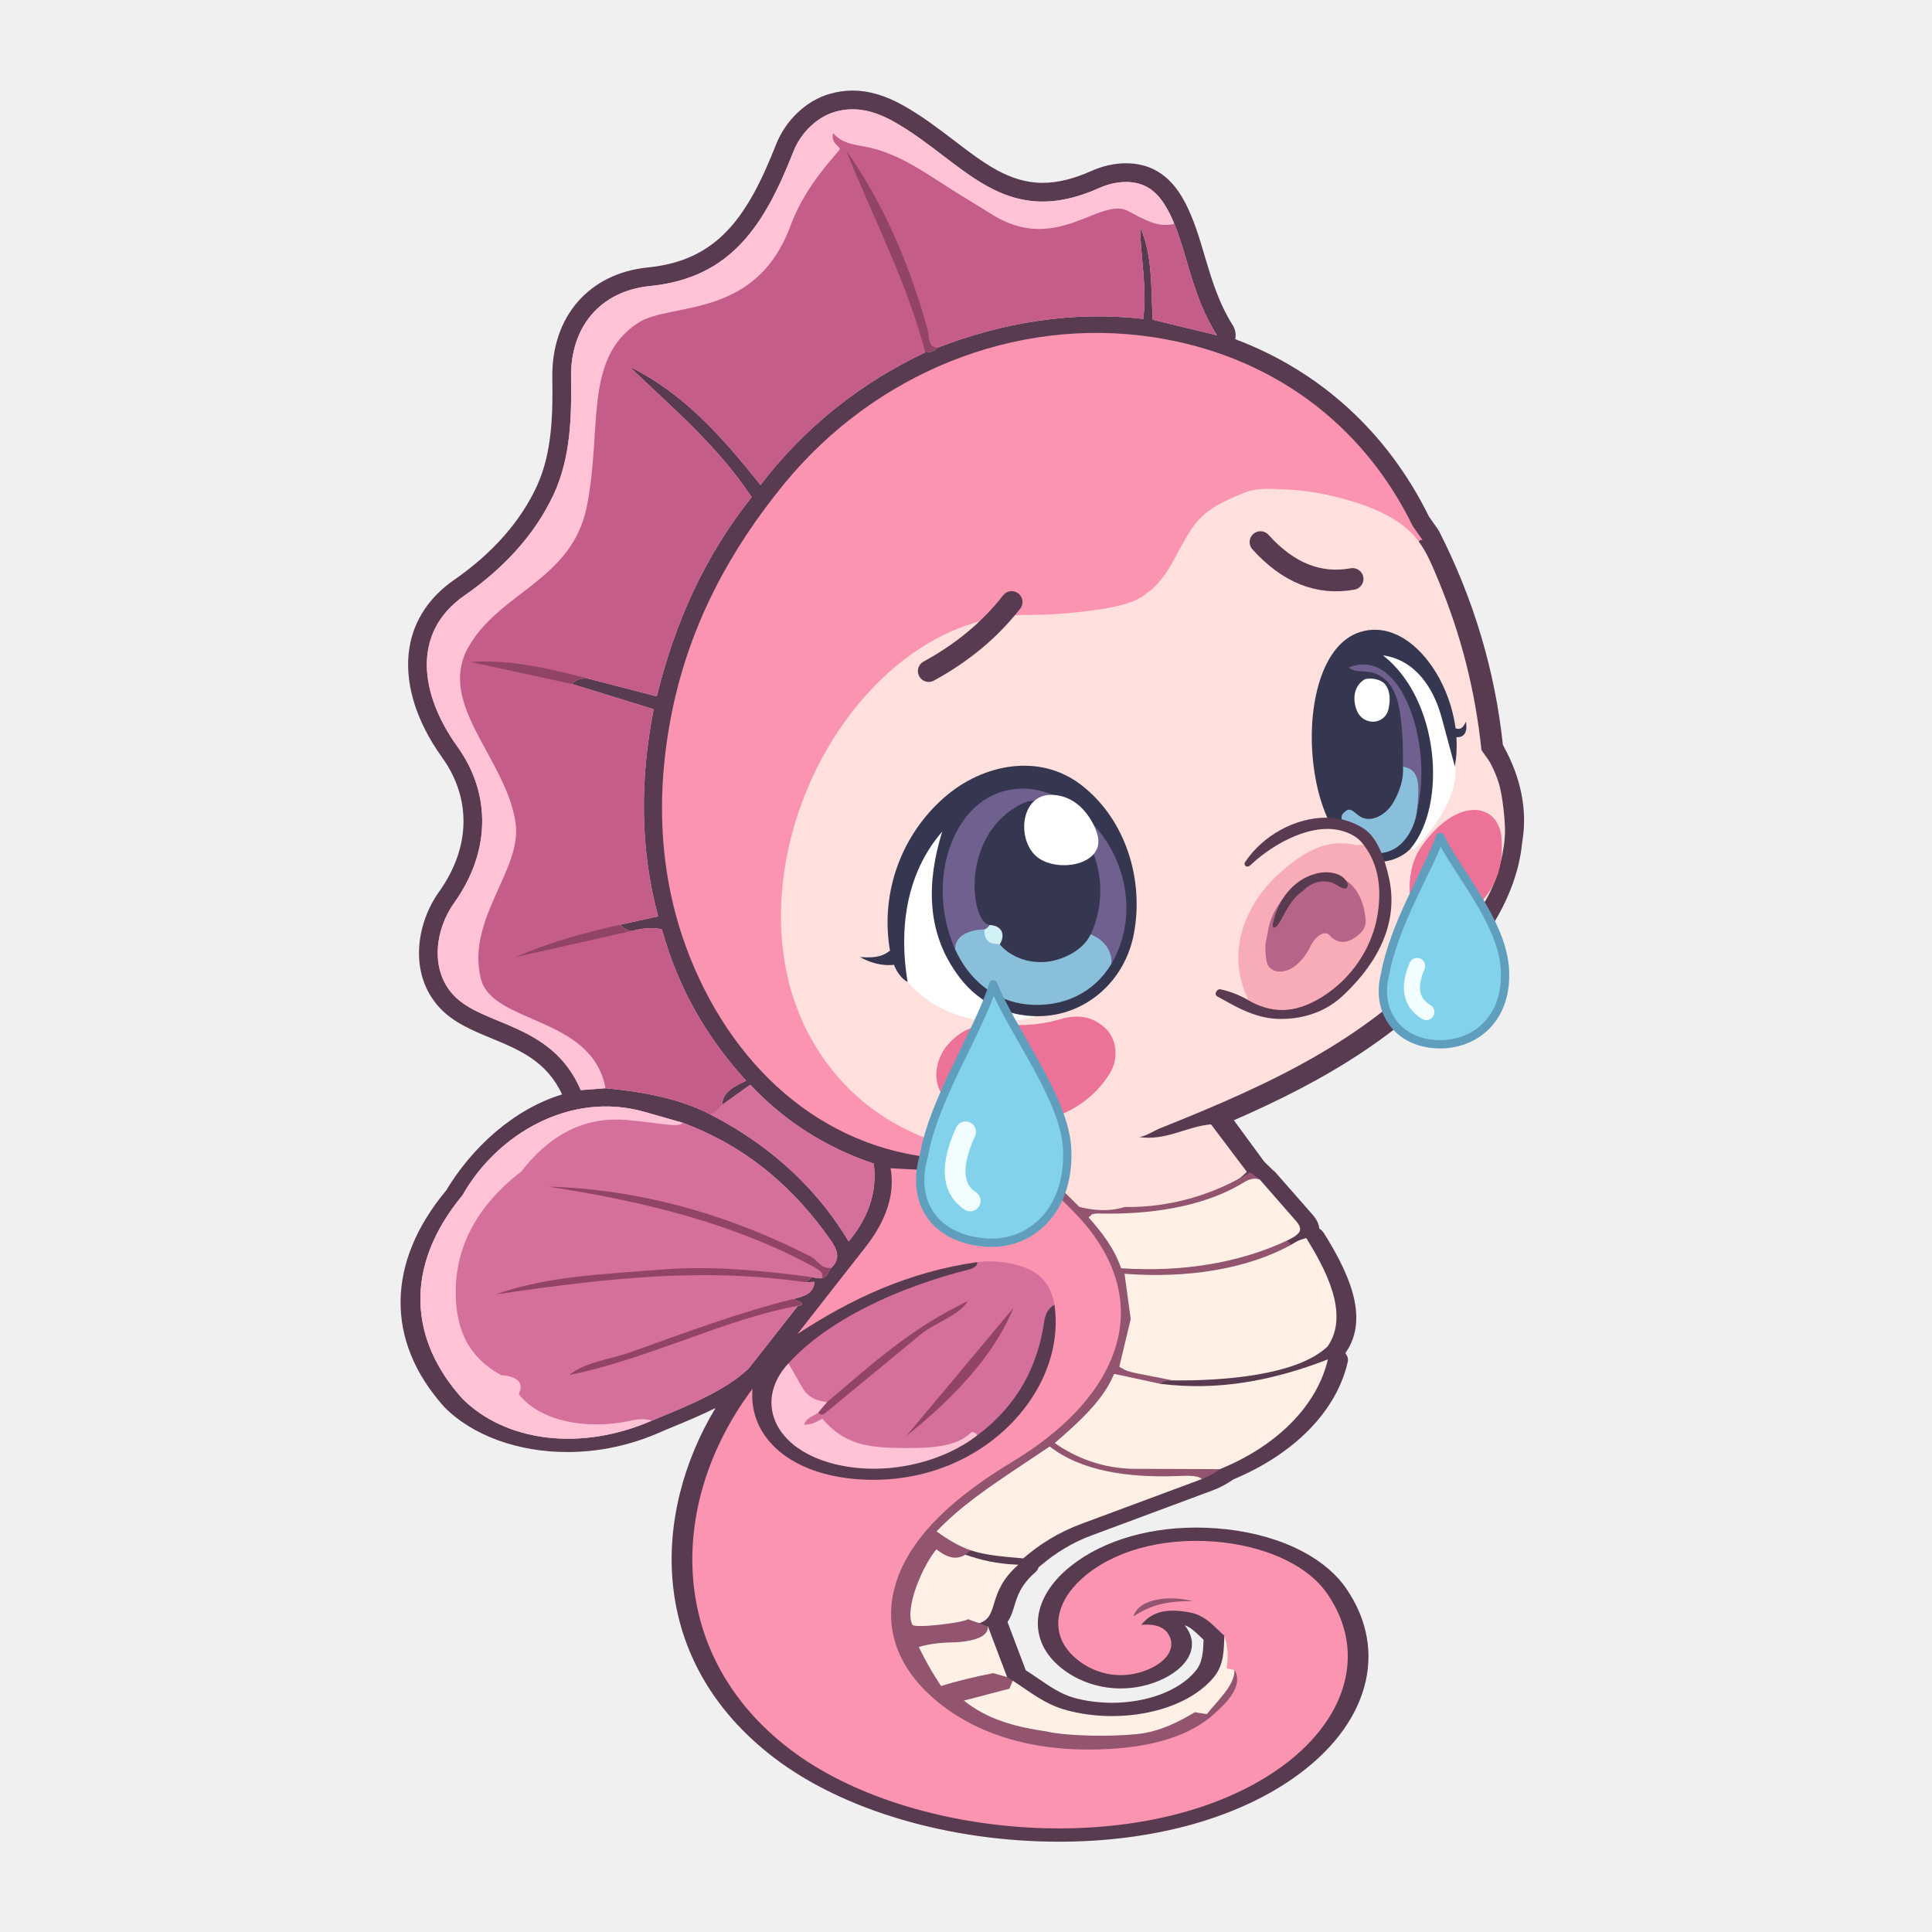
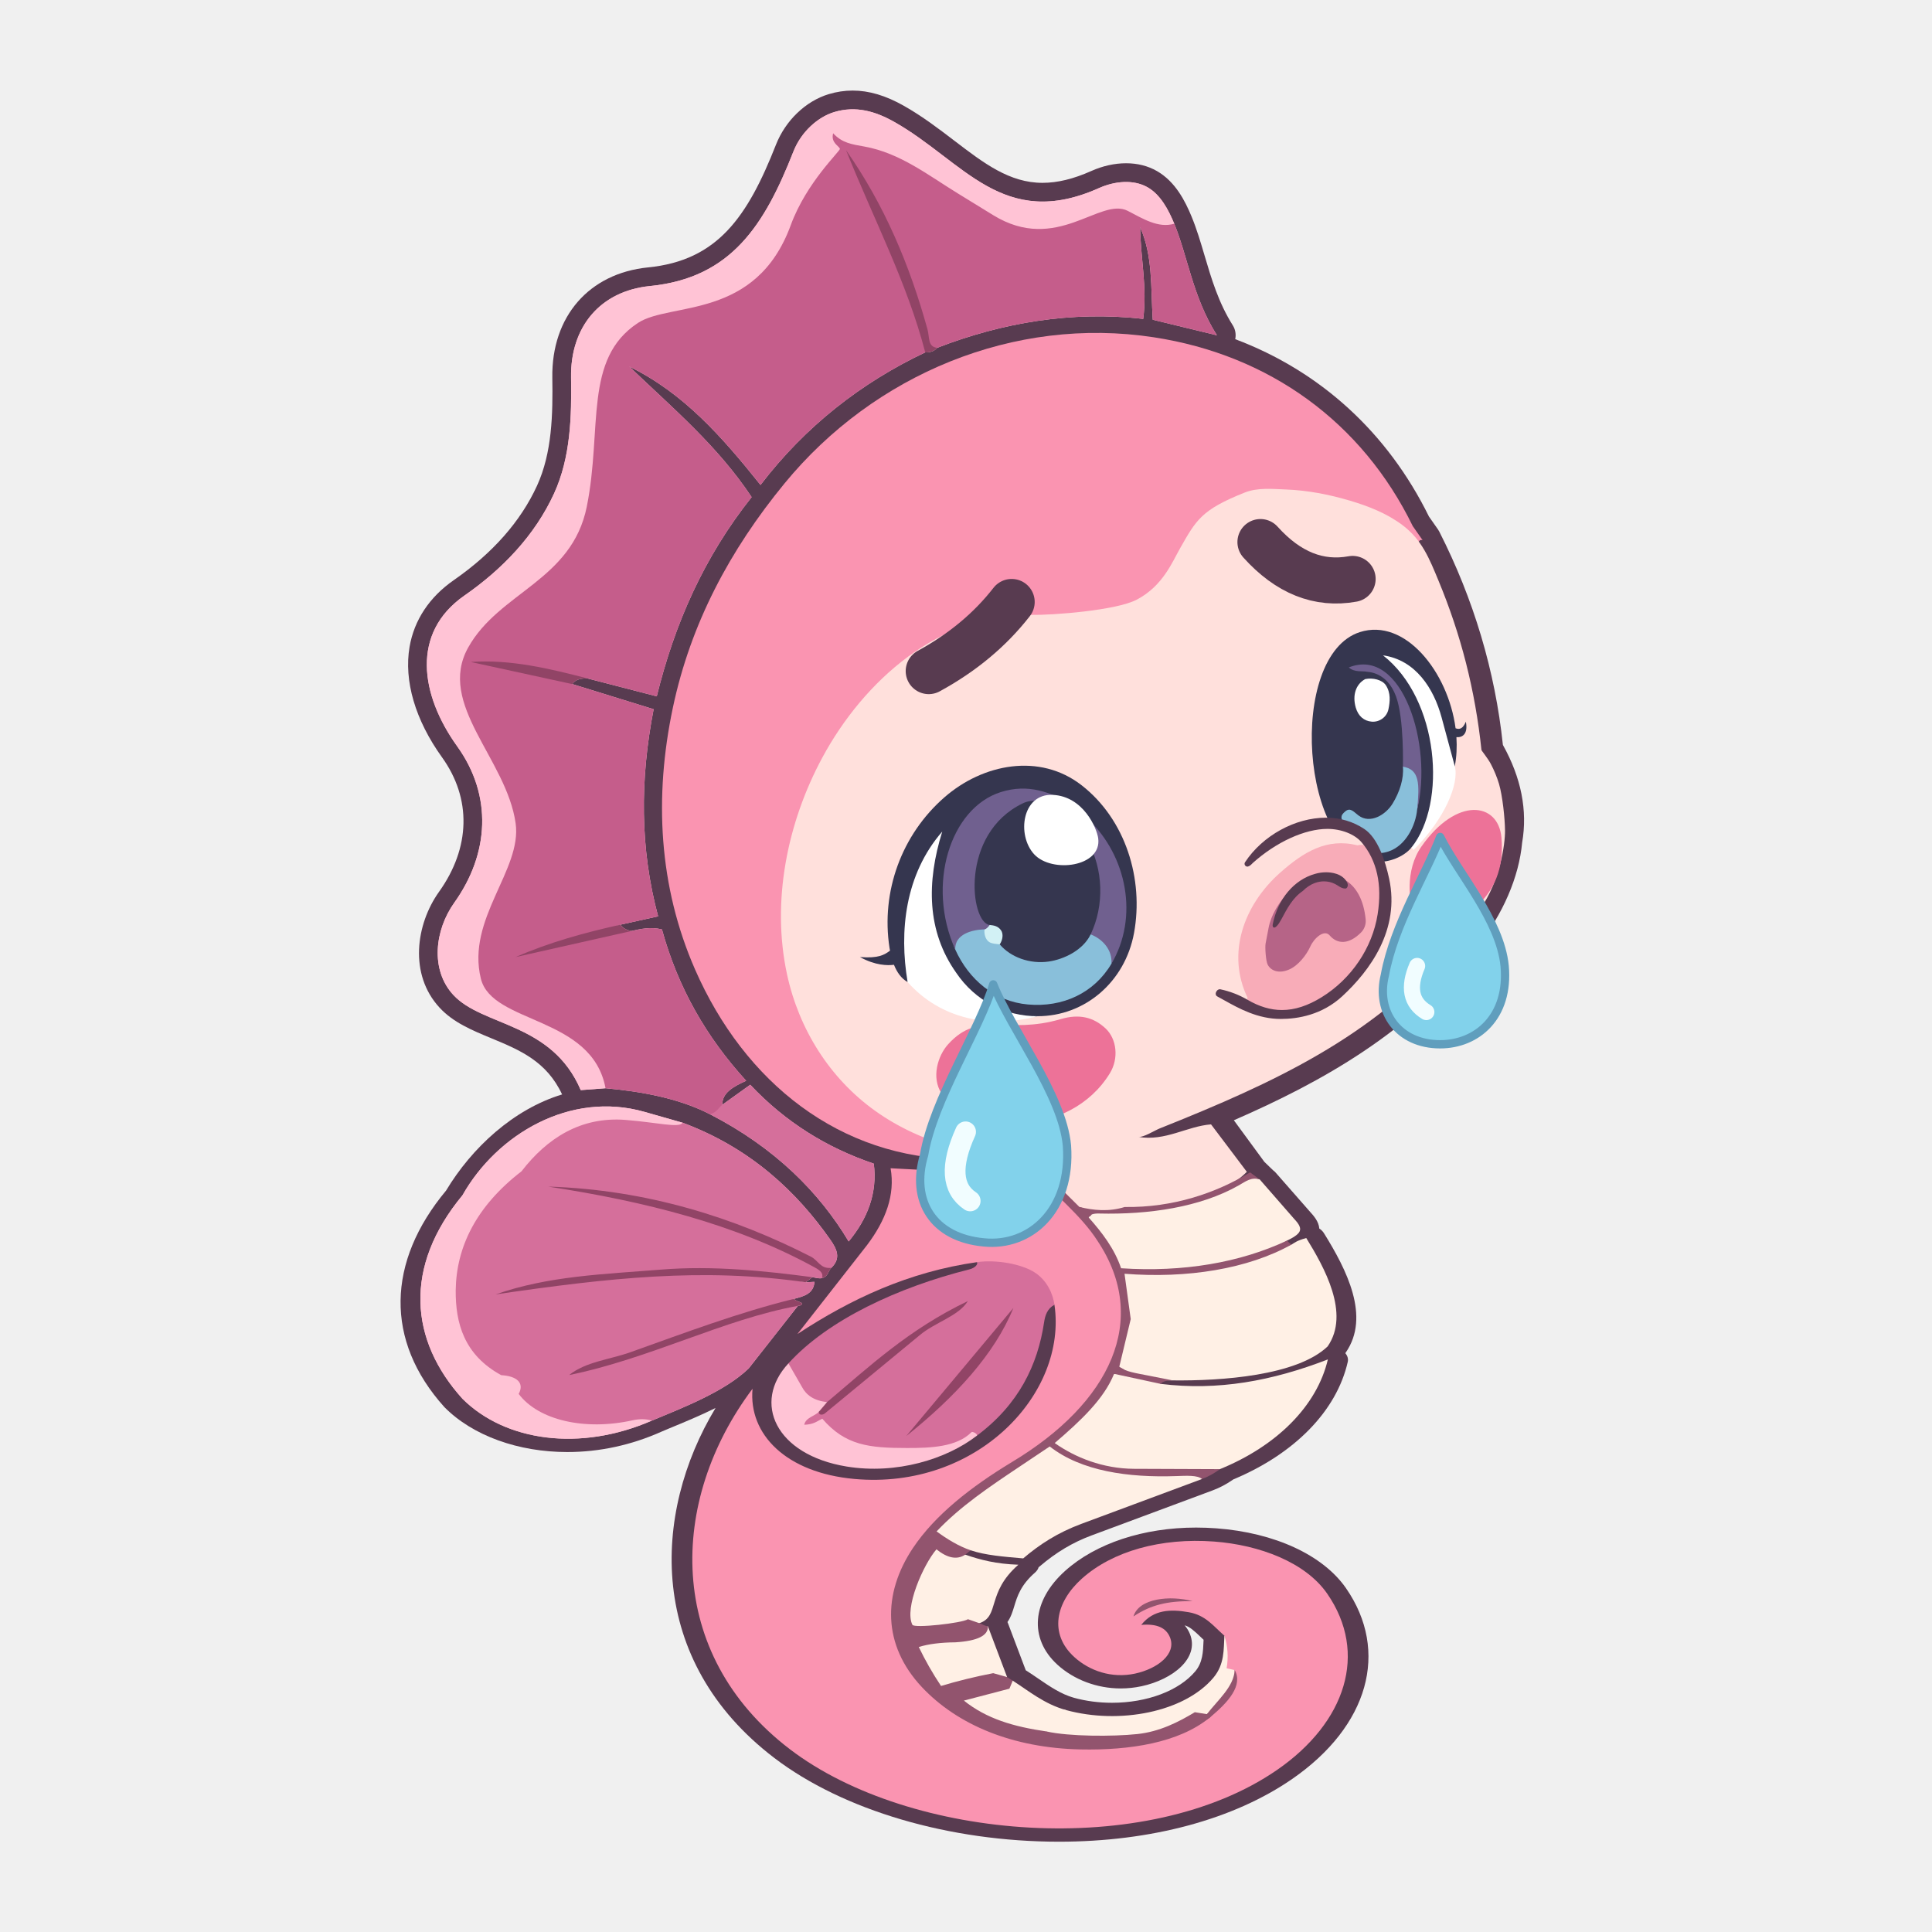
<svg xmlns="http://www.w3.org/2000/svg" width="512" height="512" viewBox="0 0 512 512" role="img" aria-labelledby="title">
  <g id="haema-crying" transform="translate(108.15 24) scale(1.221)">
    <g id="art-2382">
      <path id="native-2382" fill="#583B50" d="M237.618,142.026C235.925,125.985 231.283,110.415 223.815,95.733C223.729,95.562 223.63,95.399 223.521,95.242C223.521,95.242 221.576,92.467 221.576,92.467C212.564,74.164 197.953,60.9 179.523,53.959C179.737,52.944 179.567,51.863 178.99,50.949C175.899,46.052 174.36,40.852 172.873,35.824C171.996,32.858 171.167,30.057 170.048,27.348C168.645,23.951 166.522,19.759 162.531,17.471C160.57,16.347 158.316,15.777 155.83,15.777C153.355,15.777 150.753,16.355 148.305,17.45C144.424,19.184 140.954,20.028 137.698,20.028C130.533,20.028 124.986,15.791 118.565,10.885C115.167,8.29 111.655,5.606 107.596,3.306C103.671,1.081 100.038,0 96.487,0C94.748,0 93,0.262 91.293,0.779C86.299,2.291 81.913,6.493 79.845,11.747C73.655,27.482 67.13,36.884 52.104,38.379C39.267,39.657 31.103,49.054 31.304,62.318C31.424,70.253 31.266,78.6 27.98,85.771C24.436,93.504 18.359,100.396 9.919,106.257C4.639,109.923 1.321,114.923 0.324,120.717C-0.948,128.103 1.552,136.625 7.361,144.712C13.797,153.672 13.562,164.311 6.715,173.902C1.704,180.921 0.135,191.815 6.834,199.054C9.811,202.272 13.816,203.931 18.055,205.687C24.228,208.243 30.061,210.676 33.425,217.886C22.831,221.106 13.823,229.471 8.245,238.749C-4.614,254.181 -5.109,271.308 7.867,285.738C14.085,292.032 24.026,295.499 34.536,295.5C34.537,295.5 34.538,295.5 34.539,295.5C41.551,295.5 48.447,294.006 55.036,291.06C55.036,291.06 56.794,290.318 56.794,290.318C59.922,289.031 63.381,287.6 66.729,285.943C52.857,308.931 51.77,340.766 79.487,361.898C94.415,373.28 117.516,380.075 141.282,380.075C161.224,380.075 179.206,375.232 191.916,366.438C208.462,354.991 213.039,338.751 203.577,325.066C198.597,317.863 188.08,313.001 175.446,312.059C173.97,311.948 172.482,311.893 171.024,311.893C159.612,311.893 149.249,315.323 142.592,321.303C135.371,327.792 134.702,335.969 140.929,341.652C144.521,344.93 149.528,346.81 154.665,346.81C156.194,346.81 157.725,346.647 159.217,346.324C166.014,344.854 171.792,340.216 169.694,334.996C169.415,334.302 169.028,333.673 168.545,333.116C169.621,333.4 170.581,334.263 171.975,335.6C172.197,335.813 172.422,336.029 172.654,336.246C172.65,336.331 172.647,336.416 172.644,336.501C172.547,338.911 172.456,341.187 170.853,343.098C167.324,347.306 160.398,349.921 152.778,349.921C149.92,349.921 147.145,349.557 144.53,348.839C141.749,348.075 139.228,346.35 136.789,344.682C135.978,344.127 135.18,343.582 134.383,343.072C134.383,343.072 134.057,342.864 134.057,342.864C134.057,342.864 130.187,332.625 130.187,332.625C130.158,332.549 130.125,332.474 130.087,332.4C130.852,331.308 131.216,330.106 131.558,328.977C132.21,326.827 132.948,324.39 136.058,321.673C136.463,321.319 136.73,320.918 136.853,320.501C136.931,320.445 137.005,320.386 137.076,320.326C140.659,317.263 144.242,315.125 148.35,313.597C148.35,313.597 174.538,303.856 174.538,303.856C176.174,303.248 177.606,302.493 179.121,301.436C192.398,295.88 201.522,286.603 203.952,275.918C204.098,275.263 203.893,274.602 203.408,274.037C203.455,273.98 203.498,273.923 203.539,273.864C208.883,266.088 203.727,255.957 198.78,248.001C198.539,247.607 198.19,247.266 197.766,246.988C197.663,245.454 196.51,244.184 195.821,243.423C195.821,243.423 188.304,234.858 188.304,234.858C188.138,234.667 187.943,234.489 187.721,234.329C187.721,234.329 185.842,232.513 185.842,232.513C185.842,232.513 179.223,223.489 179.223,223.489C198.354,215.156 217.653,204.393 231.951,186.017C237.685,178.646 241.089,170.763 241.801,163.207C242.999,156.258 241.593,149.138 237.618,142.026Z" />
    </g>
    <g id="art-2381">
      <path id="native-2381" fill="#FA94B1" d="M220.189,97.577C219.509,97.409 219.284,97.909 219.331,98.287C219.331,98.287 219.733,101.521 219.733,101.521C219.733,101.521 210.097,94.32 210.097,94.32C207.281,92.215 205.824,91.966 203.352,91.686C201.048,94.127 193.256,92.371 191.274,90.023C182.823,88.046 178.721,95.569 174.056,103.534C167.162,107.882 161.292,111.777 157.422,119.353C147.088,116.913 133.736,115.802 124.24,117.124C118.096,119.052 115.024,120.015 115.024,120.015C115.024,120.015 110.738,124.725 110.738,124.725C109.581,128.222 107.931,130.333 105.785,131.057C105.596,130.93 105.372,130.396 105.356,129.221C87.536,145.737 79.885,171.502 86.236,195.853C91.111,214.546 106.76,225.325 125.459,229.145C129.815,230.035 133.838,232.252 139.183,230.776C140.635,230.375 141.976,232.417 140.043,233.151C138.611,232.33 137.006,232.034 136.674,234.01C131.293,233.041 125.753,232.354 120.054,231.952C93.729,231.84 73.019,215.296 62.274,190.743C54.398,172.744 53.37,153.348 57.466,133.944C61.324,115.67 69.852,99.698 81.706,85.261C101.178,61.548 131.536,48.917 161.837,53.547C186.998,57.392 207.091,72.043 218.062,94.542C218.062,94.542 220.189,97.577 220.189,97.577Z" />
    </g>
    <g id="art-2380">
      <path id="native-2380" fill="#FFE0DC" d="M190.629,86.589C195.258,86.769 199.887,87.669 204.339,88.985C208.429,90.194 212.475,91.782 215.876,94.357C220.078,97.539 221.686,101.665 223.624,106.327C226.042,112.147 228.056,118.129 229.61,124.237C231.187,130.438 232.299,136.754 232.966,143.117C232.985,143.298 234.323,144.87 235.008,146.172C235.69,147.468 236.344,149.025 236.771,150.466C237.536,153.046 238.054,157.928 238.082,160.644C238.11,163.37 237.073,171.483 232.654,177.702C225.488,187.788 219.046,194.319 209.117,201.679C199.262,208.985 188.271,214.58 177.061,219.482C173.956,220.84 170.829,222.146 167.691,223.426C166.167,224.047 164.64,224.661 163.112,225.272C162.099,225.676 159.539,227.277 158.499,227.103C164.396,228.088 169,224.798 174.272,224.38C174.272,224.38 182.042,234.678 182.042,234.678C177.181,239.698 167.937,241.389 159.496,242.643C155.738,243.2 147.558,244.005 145.002,242.174C144.53,242.343 144.145,242.46 144.067,242.395C141.906,240.582 135.819,235.145 134.582,233.102C134.323,232.604 138.503,231.852 139.35,232.971C139.35,232.971 138.97,231.43 138.97,231.43C139.094,231.931 120.182,229.847 118.354,229.356C112.293,227.727 106.492,225.106 101.38,221.451C91.482,214.374 84.82,203.703 82.252,191.857C78.814,176.007 82.29,158.882 89.917,144.752C98.924,128.066 115.35,113.471 135.101,113.803C140.042,113.886 153.674,112.827 158.126,110.508C163.807,107.548 165.864,102.317 167.561,99.336C171.064,93.183 172.172,91.001 181.578,87.25C184.403,86.124 187.596,86.472 190.629,86.589Z" />
    </g>
    <g id="eye-2379">
      <path id="native-2379" fill="#35364F" d="M146.176,150.774C137.092,143.708 124.762,146.096 116.389,153.411C107.13,161.499 102.591,173.837 104.489,186.077C104.52,186.276 104.561,186.476 104.598,186.677C103.355,187.603 102.089,188.381 98.073,188.067C101.399,189.904 104.064,189.926 105.455,189.745C106.09,191.333 107.021,192.709 108.414,193.491C108.414,193.491 110.18,191.205 110.18,191.205C109.744,187.003 109.279,175.85 111.607,172.632C110.942,187.184 120.111,204.059 136.64,200.903C146.835,200.913 155.596,193.518 157.556,182.863C159.708,171.166 155.743,158.214 146.176,150.774Z" />
    </g>
    <g id="art-2378">
      <path id="native-2378" fill="#FFC3D5" d="M73.933,277.345C73.933,277.345 84.6,263.773 84.6,263.773C85.559,263.727 85.813,263.212 85.107,262.986C84.418,262.765 84.056,262.486 83.658,262.276C86.001,261.695 88.024,261.102 88.201,258.559C88.201,258.559 86.316,258.654 86.316,258.654C86.755,258.263 87.217,258.001 87.727,257.547C88.36,257.63 89.119,257.908 89.828,257.756C91.188,257.462 91.172,256.161 91.845,255.525C93.983,253.497 93.151,251.505 91.522,249.25C84.537,239.335 74.643,229.626 59.6,224.032C59.6,224.032 51.324,221.671 51.324,221.671C35.179,217.066 19.277,226.545 11.801,239.769C-1.064,255.312 0.322,271.252 11.83,283.971C21.164,293.22 37.37,295.446 52.886,288.686C59.788,285.817 68.727,282.363 73.933,277.345Z" />
    </g>
    <g id="art-2377">
      <path id="native-2377" fill="#FFC3D5" d="M9.82,196.292C16.198,203.185 31.169,202.203 37.474,216.947C37.474,216.947 42.854,216.54 42.854,216.54C50.479,217.237 58.67,218.652 65.537,222.191C79.639,229.461 89.269,239.161 95.624,249.796C99.73,244.839 101.887,239.282 101.075,232.909C90.897,229.455 81.948,223.946 74.26,215.781C74.26,215.781 68.194,220.132 68.194,220.132C68.158,217.62 70.378,216.257 73.378,214.92C64.735,205.439 58.605,194.792 55.096,182.067C52.634,181.463 50.449,181.967 48.44,182.419C47.493,182.207 46.604,181.846 46.097,181.039C46.097,181.039 54.269,179.23 54.269,179.23C50.311,164.514 50.318,149.561 53.293,134.276C53.293,134.276 35.658,128.826 35.658,128.826C36.29,127.748 37.725,127.559 38.965,127.599C38.965,127.599 53.971,131.482 53.971,131.482C57.878,115.623 64.229,101.253 74.565,88.237C67.138,77.069 57.62,69.104 48.015,59.907C59.802,65.66 68.138,75.147 76.49,85.6C86.227,72.86 98.393,63.383 112.242,56.823C113.169,56.871 114.188,56.631 114.837,55.834C128.853,50.403 143.985,47.778 159.551,49.561C160.446,42.758 159.005,36.732 158.882,29.655C161.644,35.832 161.182,42.529 161.619,49.738C161.619,49.738 175.55,53.12 175.55,53.12C170.303,44.807 169.225,36.009 166.288,28.901C165.01,25.808 163.295,22.598 160.508,21C157.404,19.22 153.299,19.672 149.964,21.163C129.1,30.489 120.571,15.335 105.59,6.844C101.415,4.479 97.162,3.252 92.472,4.673C88.977,5.731 85.338,8.895 83.631,13.236C77.392,29.092 70.198,40.666 52.507,42.427C41.691,43.504 35.205,51.3 35.371,62.257C35.5,70.758 35.288,79.588 31.677,87.466C27.493,96.596 20.401,103.93 12.239,109.598C0.569,117.701 2.642,131.169 10.665,142.339C18.345,153.031 17.624,165.622 10.026,176.265C5.788,182.202 4.768,190.832 9.82,196.292Z" />
    </g>
    <g id="art-2376">
      <path id="native-2376" fill="#C55D8B" d="M166.288,28.901C169.225,36.009 170.303,44.807 175.549,53.12C175.549,53.12 161.619,49.738 161.619,49.738C161.183,42.529 161.644,35.832 158.882,29.655C159.005,36.732 160.446,42.758 159.551,49.561C143.985,47.778 128.853,50.403 114.837,55.834C114.12,56.295 113.352,56.345 112.794,55.692C111.504,54.183 112.204,50.533 112.449,54.63C112.493,55.354 112.388,56.087 112.242,56.823C98.393,63.383 86.227,72.86 76.49,85.6C68.138,75.147 59.802,65.66 48.015,59.907C57.619,69.104 67.138,77.069 74.564,88.237C64.229,101.253 57.878,115.623 53.971,131.482C53.971,131.482 38.965,127.599 38.965,127.599C35.268,127.183 34.166,127.592 35.658,128.826C35.658,128.826 53.293,134.276 53.293,134.276C50.318,149.561 50.311,164.514 54.269,179.23C54.269,179.23 46.097,181.039 46.097,181.039C43.416,181.899 44.197,182.359 48.44,182.419C50.449,181.967 52.634,181.463 55.096,182.067C58.605,194.792 64.735,205.439 73.378,214.92C70.378,216.257 68.158,217.62 68.194,220.132C70.369,222.812 68.455,223.142 65.537,222.191C58.67,218.652 50.479,217.237 42.854,216.54C42.854,216.54 40.506,215.629 40.506,215.629C38.393,210.314 34.356,206.472 28.394,204.104C13.952,198.629 10.408,193.571 15.196,178.332C21.129,169.198 22.418,160.419 19.063,151.996C19.063,151.996 10.711,135.177 10.711,135.177C7.101,124.43 10.316,119.226 18.067,111.712C29.029,105.42 35.472,96.865 37.397,86.047C37.397,86.047 39.7,62.971 39.7,62.971C41.786,53.927 44.908,50.24 53.467,46.752C70.944,44.914 78.947,37.2 84.977,20.727C84.977,20.727 90.886,12.895 90.886,12.895C89.396,8.01 92.388,6.903 96.375,9.468C107.872,12.702 118.662,18.099 128.744,25.658C135.63,28.906 142.863,28.405 150.441,24.154C156.001,23.443 161.283,25.025 166.288,28.901Z" />
    </g>
    <g id="art-2375">
      <path id="native-2375" fill="#D56F9B" d="M59.6,224.032C74.643,229.626 84.536,239.335 91.523,249.25C93.151,251.505 93.983,253.497 91.845,255.525C91.845,255.525 89.828,257.756 89.828,257.756C89.119,257.908 88.36,257.63 87.727,257.547C83.857,257.861 83.385,258.23 86.316,258.654C86.316,258.654 88.201,258.559 88.201,258.559C88.024,261.102 86.001,261.695 83.658,262.276C82.499,263.183 82.855,263.67 84.6,263.773C84.6,263.773 73.933,277.345 73.933,277.345C68.727,282.363 59.788,285.817 52.886,288.686C39.741,292.711 22.855,290.895 21.975,281.023C3.814,274.956 5.266,253.513 15.404,241.212C25.395,223.033 39.21,219.035 59.6,224.032Z" />
    </g>
    <g id="art-2374">
      <path id="native-2374" fill="#FFC3D5" d="M166.288,28.901C162.816,29.936 159.459,27.792 156.215,26.121C150.184,23.016 140.791,35.526 126.986,27.039C126.986,27.039 119.234,22.273 119.234,22.273C112.844,18.344 106.751,13.552 99.099,12.163C96.282,11.652 94.246,11.408 92.252,9.272C91.708,11.335 93.515,11.989 93.718,12.643C93.858,13.094 86.471,19.88 83.056,29.206C75.488,49.872 56.883,45.848 49.904,50.426C38.012,58.228 42.205,73.32 38.785,90.3C35.547,106.377 19.766,108.819 13.04,120.885C6.16,133.226 21.37,145.052 23.342,159.043C24.764,169.142 12.594,179.789 15.795,192.76C18.239,202.668 39.914,200.759 42.854,216.54C42.854,216.54 37.474,216.947 37.474,216.947C31.169,202.203 16.198,203.185 9.82,196.292C4.768,190.832 5.788,182.201 10.026,176.265C17.624,165.622 18.345,153.032 10.665,142.339C2.642,131.169 0.569,117.701 12.239,109.598C20.401,103.93 27.493,96.596 31.677,87.466C35.288,79.588 35.5,70.758 35.371,62.257C35.205,51.3 41.691,43.504 52.507,42.427C70.198,40.666 77.392,29.092 83.631,13.236C85.338,8.895 88.977,5.731 92.472,4.673C97.162,3.252 101.415,4.479 105.59,6.844C120.571,15.335 129.1,30.489 149.964,21.163C153.299,19.672 157.404,19.22 160.508,21C163.295,22.598 165.01,25.808 166.288,28.901Z" />
    </g>
    <g id="art-2373">
      <path id="native-2373" fill="#FFF0E5" d="M165.919,279.949C162.325,279.974 154.924,279.222 154.353,277.011C154.353,277.011 153.313,276.578 153.313,276.578C156.415,269.577 155.657,262.973 154.587,255.913C167.915,257.809 180.455,254.574 191.75,250.462C192.419,250.084 192.832,249.618 194.944,249.053C198.801,255.33 204.534,265.424 199.581,272.575C192.901,278.953 176.488,280.077 165.919,279.949Z" />
    </g>
    <g id="art-2372">
      <path id="native-2372" fill="#FFF0E5" d="M176.205,299.212C171.337,300.449 163.062,300.246 157.554,299.824C149.635,299.216 144.371,297.178 138.795,293.527C138.795,293.527 145.737,287.349 145.737,287.349C148.225,284.272 150.722,281.33 153.227,278.524C155.509,277.929 161.583,279.394 163.345,280.706C175.784,282.243 187.509,280.081 199.631,275.395C197.272,285.478 188.565,294.17 176.205,299.212Z" />
    </g>
    <g id="art-2371">
      <path id="native-2371" fill="#FFC3D5" d="M59.6,224.032C58.812,225.239 54.057,223.955 47.198,223.415C37.473,222.648 30.144,227.402 24.619,234.564C14.738,242.189 10.47,251.018 10.333,260.381C10.279,267.493 12.123,274.408 20.215,278.817C23.53,279.001 25.319,280.451 24.003,282.884C28.305,288.612 38.382,290.912 48.718,288.613C50.226,288.277 51.712,288.298 52.886,288.686C37.37,295.446 21.164,293.22 11.83,283.971C0.322,271.252 -1.063,255.312 11.801,239.769C19.277,226.545 35.179,217.066 51.324,221.671C51.324,221.671 59.6,224.032 59.6,224.032Z" />
    </g>
    <g id="art-2370">
      <path id="native-2370" fill="#FFF0E5" d="M172.304,301.354C172.304,301.354 146.116,311.094 146.116,311.094C140.977,313.006 137.051,315.555 133.505,318.585C129.23,318.21 125.275,317.903 122.116,316.828C119.641,316.826 117.345,315.861 115.228,313.933C113.491,314.109 112.905,313.726 113.515,312.717C116.406,307.934 132.394,297.154 139.456,293.139C147.065,299.017 158.029,301.342 172.349,300.113C172.349,300.113 172.304,301.354 172.304,301.354Z" />
    </g>
    <g id="art-2369">
      <path id="native-2369" fill="#FFF0E5" d="M184.834,236.327C184.834,236.327 192.148,244.703 192.148,244.703C192.857,245.503 193.92,246.545 193.521,247.564C193.232,248.302 191.966,249.038 190.8,249.59C181.744,255.954 166.766,256.841 153.986,256.28C153.986,256.28 151.35,250.73 151.35,250.73C149.572,248.631 148.344,246.564 147.661,244.531C147.661,244.531 147.329,243.259 147.329,243.259C160.271,243.658 172.888,241.669 182.672,235.643C182.672,235.643 184.834,236.327 184.834,236.327Z" />
    </g>
    <g id="art-2368">
      <path id="native-2368" fill="#D56F9B" d="M65.537,222.191C67.075,221.732 67.53,220.609 68.194,220.132C68.194,220.132 74.26,215.781 74.26,215.781C81.948,223.946 90.896,229.455 101.076,232.909C101.886,239.282 99.73,244.839 95.624,249.796C89.269,239.161 79.639,229.461 65.537,222.191Z" />
    </g>
    <g id="art-2367">
      <path id="native-2367" fill="#FFF0E5" d="M120.923,317.771C124.311,318.938 127.654,319.789 132.459,319.957C125.465,326.067 128.485,331.132 123.99,332.65C118.746,334.42 112.761,335.294 107.386,334.222C106.203,326.782 109.038,320.349 113.779,313.642C116.317,315.828 118.207,316.835 120.923,317.771Z" />
    </g>
    <g id="art-2366">
      <path id="native-2366" fill="#ED7298" d="M218.377,178.484C217.303,176.565 216.269,169.305 219.93,164.089C227.6,153.162 236.602,154.487 237.298,162.081C237.901,168.65 235.899,173.816 230.91,177.99C226.733,181.485 219.435,180.374 218.377,178.484Z" />
    </g>
    <g id="art-2365">
      <path id="native-2365" fill="#FFF0E5" d="M179.415,342.828C179.994,346.267 177.104,350.202 173.373,352.391C168.962,355.2 163.179,358.25 156.308,358.302C156.308,358.302 136.747,358.451 136.747,358.451C137.978,357.432 137.983,356.839 138.606,356.152C135.341,355.306 139.619,350.709 142.778,351.496C154.441,354.7 168.543,351.92 174.789,344.473C177.228,341.564 176.997,338.366 177.173,335.36C179.605,337.451 178.163,340.559 179.415,342.828Z" />
    </g>
    <g id="art-2364">
      <path id="native-2364" fill="#FFF0E5" d="M130.009,344.342C125.193,345.513 120.576,346.661 114.915,347.471C111.154,343.874 108.822,339.896 107.868,335.629C114.778,335.842 120.816,335.682 125.84,333.309C125.84,333.309 130.009,344.342 130.009,344.342Z" />
    </g>
    <g id="art-2363">
      <path id="native-2363" fill="#FFF0E5" d="M131.235,345.125C134.674,347.322 138.098,350.211 142.778,351.496C142.778,351.496 138.606,356.152 138.606,356.152C132.245,358.736 122.014,353.347 116.168,348.257C122.079,347.821 126.367,346.173 131.235,345.125Z" />
    </g>
    <g id="art-2362">
      <path id="native-2362" fill="#914466" d="M91.845,255.525C91.172,256.161 91.188,257.462 89.828,257.756C90.18,256.728 89.532,256.116 88.183,255.39C71.092,246.026 51.331,241.086 30.412,237.887C51.831,238.55 70.904,244.65 87.421,253.092C89.033,253.902 89.465,255.782 91.845,255.525Z" />
    </g>
    <g id="art-2361">
      <path id="native-2361" fill="#914466" d="M87.727,257.547C87.217,258.001 86.755,258.263 86.316,258.654C63.867,255.42 43.501,257.714 19,261.285C30.482,257.256 42.59,256.901 54.777,255.912C66.177,254.984 77.339,256.185 87.727,257.547Z" />
    </g>
    <g id="art-2360">
      <path id="native-2360" fill="#914466" d="M114.837,55.834C114.188,56.631 113.169,56.871 112.242,56.823C108.268,41.593 101.131,28.127 95.061,12.955C103.372,24.795 108.873,37.853 112.734,51.844C113.213,53.578 112.739,55.607 114.837,55.834Z" />
    </g>
    <g id="art-2359">
      <path id="native-2359" fill="#914466" d="M84.6,263.773C68.556,266.674 52.596,275.189 34.943,278.794C38.556,275.893 43.692,275.449 48.185,273.859C60.228,269.56 71.713,265.225 83.658,262.276C84.056,262.486 84.418,262.765 85.107,262.986C85.813,263.212 85.559,263.727 84.6,263.773Z" />
    </g>
    <g id="art-2358">
      <path id="native-2358" fill="#914466" d="M46.097,181.039C46.604,181.846 47.493,182.207 48.44,182.419C48.44,182.419 23.352,188.067 23.352,188.067C30.544,184.904 38.298,182.766 46.097,181.039Z" />
    </g>
    <g id="art-2357">
      <path id="native-2357" fill="#914466" d="M38.965,127.599C37.725,127.559 36.29,127.748 35.658,128.826C35.658,128.826 13.602,124.024 13.602,124.024C22.203,123.4 30.761,125.476 38.965,127.599Z" />
    </g>
    <g id="art-2356">
      <path id="native-2356" fill="#92546E" d="M165.919,279.949C164.685,279.932 163.751,280.17 163.345,280.706C163.345,280.706 153.227,278.524 153.227,278.524C153.227,278.524 154.353,277.011 154.353,277.011C155.68,278.061 158.119,278.4 160.511,278.876C160.511,278.876 165.919,279.949 165.919,279.949Z" />
    </g>
    <g id="art-2355">
      <path id="native-2355" fill="#FA94B1" d="M110.891,234.229C116.308,234.631 121.868,234.788 127.355,234.109C127.355,234.109 129.849,234.103 129.849,234.103C129.375,232.671 136.072,232.887 136.283,233.18C143.15,240.502 150.149,247.955 154.74,256.026C157.63,269.706 153.61,281.987 139.575,292.919C139.235,293.189 139.26,293.651 139.39,294.168C133.062,296.78 126.77,301.235 121.756,305.17C119.025,307.315 116.393,309.539 114.216,311.937C113.95,312.231 114.13,312.694 114.438,313.204C113.579,313.298 112.856,313.438 112.607,313.74C107.669,319.738 103.652,329.174 107.688,335.481C106.917,337.823 107.663,340.341 109.925,343.035C115.164,349.648 123.862,356.929 136.598,357.833C136.789,358.367 137.022,358.797 137.402,358.86C148.932,360.781 165.462,358.714 173.878,353.215C177.364,349.879 179.209,346.417 179.415,342.828C179.415,342.828 177.653,342.426 177.653,342.426C178.07,340.032 177.909,337.677 177.173,335.36C174.83,333.346 173.158,330.924 169.47,330.273C165.547,329.581 161.795,329.652 159.129,333.014C162.51,332.723 164.523,333.634 165.363,335.723C166.825,339.36 162.6,342.547 157.794,343.586C152.705,344.686 147.868,342.983 144.582,339.984C139.05,334.934 140.531,328.106 146.226,322.988C152.875,317.015 163.405,314.068 174.932,314.927C184.794,315.663 194.775,319.423 199.49,326.243C208.406,339.138 203.552,354.154 188.644,364.468C160.444,383.979 108.952,379.893 82.903,360.032C55.698,339.291 56.55,305.991 74.758,281.764C73.851,291.669 82.059,299.997 96.841,301.339C123.459,303.755 143.125,282.84 140.287,263.532C140.287,263.532 137.96,262.933 137.96,262.933C137.196,257.947 131.937,255.248 124.722,255.634C124.722,255.634 123.486,254.283 123.486,254.283C108.656,256.39 96.091,262.272 84.5,269.89C84.5,269.89 99.595,250.607 99.595,250.607C103.692,245.187 105.738,239.637 104.722,233.906C104.722,233.906 110.891,234.229 110.891,234.229Z" />
    </g>
    <g id="art-2354">
      <path id="native-2354" fill="#92546E" d="M140.043,233.151C139.336,233.163 137.987,232.807 136.725,233.409C136.725,233.409 145.699,242.302 145.699,242.302C148.354,243.148 149.01,243.891 147.661,244.531C150.697,247.944 153.317,251.387 154.752,255.611C168.224,256.504 180.537,254.402 190.8,249.59C190.992,249.898 191.254,250.106 191.75,250.462C182.267,255.762 169.107,257.868 155.496,256.806C155.496,256.806 156.843,266.648 156.843,266.648C156.843,266.648 154.353,277.011 154.353,277.011C156.95,278.287 156.286,278.781 153.227,278.524C151.025,283.99 146.003,288.695 140.344,293.549C144.759,296.665 150.787,299.114 157.581,299.14C157.581,299.14 176.205,299.212 176.205,299.212C174.989,300.097 173.794,300.8 172.304,301.354C171.341,300.492 168.935,300.642 166.755,300.718C156.302,301.085 146.126,299.662 139.26,294.29C139.26,294.29 132.622,298.733 132.622,298.733C126.097,303.1 119.828,307.31 114.708,312.725C116.984,314.397 119.468,315.927 122.116,316.828C122.116,316.828 120.923,317.771 120.923,317.771C119.166,318.94 117.084,318.555 114.676,316.615C111.831,319.925 107.642,329.389 109.456,333.001C109.848,333.781 120.234,332.638 121.518,331.785C121.518,331.785 123.99,332.65 123.99,332.65C124.561,332.781 124.946,333.195 125.84,333.309C125.949,335.33 123.606,336.493 118.813,336.798C115.593,336.825 112.935,337.164 110.838,337.815C112.247,340.741 113.857,343.559 115.67,346.271C119.25,345.19 123.025,344.264 126.994,343.493C126.994,343.493 130.009,344.342 130.009,344.342C130.009,344.342 131.235,345.125 131.235,345.125C131.235,345.125 130.515,346.86 130.515,346.86C130.515,346.86 120.628,349.447 120.628,349.447C125.557,353.387 131.351,355.1 138.606,356.152C143.396,357.235 152.889,357.281 158.274,356.71C163.151,356.192 167.248,354.082 170.754,351.967C170.754,351.967 173.373,352.391 173.373,352.391C174.175,352.522 174.355,352.794 173.878,353.215C167.252,358.594 156.664,360.269 145.959,360.046C131.275,359.741 119.248,354.756 111.511,346.515C102.992,337.441 102.906,326.294 109.594,316.304C114.378,309.158 122.146,303.065 131.025,297.694C152.518,284.793 161.026,266.75 149.632,249.664C145.981,243.961 140.072,239.488 135.531,234.238C135.531,234.238 129.849,234.103 129.849,234.103C126.901,231.767 121.994,234.357 120.054,231.952C120.054,231.952 137.86,232.028 137.86,232.028C138.984,232.033 139.743,232.386 140.043,233.151Z" />
    </g>
    <g id="art-2353">
      <path id="native-2353" fill="#92546E" d="M127.355,234.109C123.481,235.317 115.578,235.133 110.891,234.229C110.891,234.229 127.355,234.109 127.355,234.109Z" />
    </g>
    <g id="art-2352">
      <path id="native-2352" fill="#92546E" d="M173.878,353.215C173.612,353.052 173.612,352.659 173.373,352.391C175.705,349.358 179.219,346.446 179.415,342.828C181.212,346.084 178.207,349.701 173.878,353.215Z" />
    </g>
    <g id="art-2351">
      <path id="native-2351" fill="#92546E" d="M170.257,327.868C164.799,327.809 161.192,328.674 157.435,331.179C158.613,327.181 165.483,326.582 170.257,327.868Z" />
    </g>
    <g id="art-2350">
      <path id="native-2350" fill="#D56F9B" d="M140.287,263.532C138.728,264.384 138.265,265.812 138.029,267.398C136.65,276.584 132.557,285.157 123.451,291.948C122.68,291.832 121.628,292.3 120.294,293.353C110.051,297.724 96.514,297.37 89.143,290.536C82.067,291.986 83.021,285.664 89.152,286.762C90.169,286.952 94.189,283.386 90.94,284.656C84.654,287.397 80.803,279.748 82.548,276.259C91.137,266.785 106.41,259.719 121.804,255.86C123.088,255.536 123.713,254.761 123.486,254.283C127.641,253.69 133.224,254.675 136.069,256.564C138.66,258.274 139.946,261.097 140.287,263.532Z" />
    </g>
    <g id="art-2349">
      <path id="native-2349" fill="#FFC3D5" d="M90.94,284.656C92.451,285.029 90.617,286.566 89.152,286.762C88.39,287.656 86.253,288.016 85.987,289.582C88.094,289.502 88.706,288.823 89.899,288.262C94.923,294.11 100.121,294.619 108.279,294.626C113.418,294.631 119.081,294.421 122.285,291.183C122.499,290.968 123.646,291.562 123.451,291.948C116.876,297.043 105.965,300.418 95.164,298.642C79.772,296.112 74.621,284.786 82.548,276.259C82.548,276.259 85.465,281.332 85.465,281.332C86.396,283.112 88.043,284.356 90.94,284.656Z" />
    </g>
    <g id="eye-2348">
      <path id="native-2348" fill="#35364F" d="M227.35,138.41C225.728,126.177 216.374,114.402 206.577,117.537C190.805,122.583 193.598,165.976 210.268,167.378C212.739,167.586 216.104,166.364 217.776,164.289C224.257,160.196 225.101,151.626 224.35,144.167C224.663,146.005 224.956,147.155 227.176,146.642C227.572,144.6 227.672,142.472 227.534,140.334C228.831,140.466 230.099,139.645 229.579,136.987C228.965,138.463 228.253,138.756 227.35,138.41Z" />
    </g>
    <g id="art-2347">
      <path id="native-2347" fill="#914466" d="M108.133,292.019C108.133,292.019 131.372,264.232 131.372,264.232C127.303,274.273 118.66,283.612 108.133,292.019Z" />
    </g>
    <g id="art-2346">
      <path id="native-2346" fill="#914466" d="M89.152,286.762C89.152,286.762 90.94,284.656 90.94,284.656C100.091,276.962 108.559,268.943 121.484,262.737C119.548,265.966 114.276,267.392 111.044,270.137C111.044,270.137 90.643,286.963 90.643,286.963C90.075,287.551 89.064,287.56 89.152,286.762Z" />
    </g>
    <g id="eye-2345">
      <path id="native-2345" fill="#FFFFFF" d="M227.176,146.642C228.186,150.378 225.02,158.099 218.228,164.833C218.228,164.833 217.776,164.289 217.776,164.289C225.521,154.676 223.808,132.118 211.593,122.581C218.692,123.586 222.621,129.782 224.32,136.072C224.32,136.072 227.176,146.642 227.176,146.642Z" />
    </g>
    <g id="eye-2344">
      <path id="native-2344" fill="#89BFDA" d="M219.006,156.076C218.677,159.521 216.538,163.936 212.742,165.166C208.184,166.643 204.917,163.128 203.185,159.441C202.447,157.87 202.232,157.434 203.422,156.441C204.491,155.549 205.196,156.509 206.251,157.315C208.799,159.26 212.194,157.199 213.685,154.75C215.232,152.21 216.153,149.302 215.916,146.75C220.462,142.81 219.69,152.581 219.006,156.076Z" />
    </g>
    <g id="eye-2343">
      <path id="native-2343" fill="#70608F" d="M219.006,156.076C219.532,150.565 219.595,147.321 215.916,146.75C215.916,146.75 216.21,136.308 214.413,131.467C212.41,126.069 208.281,126.208 208.042,126.139C207.287,125.921 205.377,126.351 204.178,125.203C215.834,120.554 222.486,142.283 219.006,156.076Z" />
    </g>
    <g id="art-2342">
      <path id="native-2342" fill="#92546E" d="M184.834,236.327C182.992,235.796 181.908,236.693 180.251,237.642C171.912,242.37 160.762,243.994 149.96,243.731C148.687,243.7 147.981,243.972 147.661,244.531C147.661,244.531 145.699,242.302 145.699,242.302C148.73,243.046 152.07,243.393 155.526,242.316C166.02,242.472 175.309,239.309 182.739,234.805C182.739,234.805 184.834,236.327 184.834,236.327Z" />
    </g>
    <g id="art-2341">
      <path id="native-2341" fill="#ED7298" d="M152.326,213.269C143.544,227.633 121.744,226.673 115.779,217.653C113.536,214.26 114.938,209.5 117.217,206.989C123.982,199.532 129.828,205.022 141.659,201.532C145.622,200.363 148.72,201.084 151.364,203.542C153.851,205.855 154.26,210.105 152.326,213.269Z" />
    </g>
    <g id="eye-2338">
      <path id="native-2338" fill="#FFFFFF" d="M136.64,200.903C126.251,203.651 115.606,201.582 108.414,193.491C106.566,182.477 107.832,170.139 115.936,160.824C112.507,171.839 112.568,182.427 118.95,191.459C123.118,197.643 129.746,200.942 136.64,200.903Z" />
    </g>
    <g id="eye-2337">
      <path id="native-2337" fill="#89BFDA" d="M125.103,182.052C126.758,181.983 128.03,183.756 128.411,185.312C128.411,185.312 130.599,184.595 130.599,184.595C135.11,188.555 142.237,187.609 145.87,182.937C145.87,182.937 148.143,183.143 148.143,183.143C152.655,180.545 154.373,185.423 152.652,189.522C148.881,195.897 142.076,199.034 134.531,198.36C127.388,197.723 121.729,193.034 118.754,186.427C116.712,181.593 122.536,177.897 125.103,182.052Z" />
    </g>
    <g id="eye-2336">
      <path id="native-2336" fill="#70608F" d="M144.098,154.929C143.426,157.93 139.552,157.483 139.095,154.541C125.62,159.48 124.268,166.29 126.421,178.917C126.421,178.917 126.222,181.098 126.222,181.098C127.529,182.842 126.852,183.424 125.103,182.052C122.387,182.134 118.631,183.087 118.754,186.427C112.451,172.426 117.639,155.747 128.623,152.267C134.614,150.369 139.384,152.275 144.098,154.929Z" />
    </g>
    <g id="eye-2335">
      <path id="native-2335" fill="#70608F" d="M152.652,189.522C152.887,186.574 150.819,184.196 148.143,183.143C146.916,181.367 146.869,179.052 148.001,176.198C148.001,176.198 148.032,171.415 148.032,171.415C146.819,168.161 146.648,165.345 147.518,162.967C144.484,162.526 144.639,158.752 147.55,158.099C156.058,166.146 158.614,179.445 152.652,189.522Z" />
    </g>
    <g id="eye-2334">
      <path id="native-2334" fill="#35364F" d="M139.095,154.541C136.685,155.803 135.371,158.02 135.655,160.593C135.953,163.279 137.975,165.621 140.632,166.221C143.367,166.839 146.031,165.343 147.518,162.967C150.893,168.944 151.155,176.864 148.143,183.143C146.495,186.577 142.35,188.564 139.034,189.041C134.968,189.627 130.783,188.121 128.411,185.312C127.192,184.271 126.515,182.698 126.222,181.098C121.985,180.603 119.704,161.329 133.384,154.719C135.578,153.659 137.306,154.402 139.095,154.541Z" />
    </g>
    <g id="eye-2333">
      <path id="native-2333" fill="#D2F1F5" d="M128.411,185.312C127.79,185.221 126.706,185.199 126.119,184.804C125.258,184.224 125.003,183.015 125.103,182.052C125.497,182.041 126.074,181.373 126.222,181.098C127.076,181.198 128.032,181.292 128.71,182.286C129.217,183.029 129.088,184.324 128.411,185.312Z" />
    </g>
    <g id="eye-2332">
      <path id="native-2332" fill="#FFFFFF" d="M212.783,134.262C212.411,136.052 210.766,137.102 209.176,136.977C207.456,136.842 206.216,135.763 205.681,133.911C204.918,131.267 205.681,128.842 207.741,127.734C209.355,127.391 211.419,127.88 212.198,129.049C213.317,130.73 213.119,132.648 212.783,134.262Z" />
    </g>
    <g id="eye-2331">
      <path id="native-2331" fill="#FFFFFF" d="M149.78,162.262C150.645,168.502 139.736,169.927 135.886,165.762C132.054,161.616 133.244,152.557 139.907,152.865C146.569,153.173 149.483,160.119 149.78,162.262Z" />
    </g>
    <g id="art-2330">
      <path id="native-2330" fill="#FFE0DC" d="M198.353,159.585C192.091,159.063 175.884,170.058 175.884,178.436C175.884,186.814 170.217,196.335 180.191,198.43C190.165,200.524 197.02,200.143 200.067,197.097C203.114,194.05 214.306,186.81 212.079,169.886C210.748,159.776 202.923,159.966 198.353,159.585Z" />
    </g>
    <g id="art-2329">
      <path id="native-2329" fill="#F8ACB8" d="M206.085,163.822C210.849,162.616 212.127,171.864 212.078,175.984C211.891,191.769 196.958,202.34 182.907,199.638C181.632,199.393 181.538,198.397 182.208,196.912C177.589,187.387 181.3,176.797 189.317,169.716C194.378,165.245 199.411,162.155 206.085,163.822Z" />
    </g>
    <g id="art-2328">
      <path id="native-2328" fill="#B66487" d="M186.561,189.701C186.166,188.942 185.958,185.946 186.119,185.105C186.119,185.105 186.767,181.721 186.767,181.721C187.812,176.277 193.531,170.051 199.416,170.166C201.124,170.202 206.944,170.993 207.833,179.894C207.938,180.937 207.571,181.986 206.833,182.73C204.254,185.331 201.729,185.362 200.014,183.362C198.842,181.995 196.646,183.935 195.817,185.782C194.987,187.629 193.198,189.911 191.243,190.763C189.047,191.72 187.289,191.098 186.561,189.701Z" />
    </g>
    <g id="art-2327">
      <path id="native-2327" fill="#583B50" d="M212.928,171.044C212.099,167.208 210.49,162.223 207.536,160.269C205.081,158.64 202.283,157.816 199.219,157.816C192.531,157.816 185.474,161.697 181.659,167.474C181.487,167.734 181.542,167.96 181.62,168.107C181.761,168.362 181.947,168.429 182.171,168.429C182.209,168.429 182.246,168.429 182.285,168.424C182.73,168.298 183.108,167.89 183.308,167.672C188.405,163.096 194.623,160.251 199.535,160.251C202.539,160.251 205.453,161.397 206.958,163.171C210.282,167.09 211.451,172.343 210.432,178.785C209.28,186.065 204.739,192.794 198.28,196.785C195.255,198.653 192.441,199.563 189.679,199.563C187.193,199.563 184.736,198.831 182.164,197.327C180.358,196.27 178.325,195.483 176.227,195.049C175.755,195.049 175.41,195.435 175.313,195.816C175.261,196.026 175.238,196.412 175.666,196.635C176.116,196.874 176.589,197.14 177.09,197.419C180.355,199.239 184.417,201.501 189.417,201.501C193.073,201.501 198.356,200.645 202.767,196.56C208.729,191.044 215.331,182.138 212.928,171.044Z" />
    </g>
    <g id="art-2326">
      <path id="native-2326" fill="#583B50" d="M187.674,180.908C188.78,175.443 192.289,171.288 196.846,170.013C197.613,169.785 198.443,169.667 199.256,169.667C200.307,169.667 202.86,169.892 203.853,171.97C204.019,172.34 203.958,172.703 203.841,172.912C203.778,173.027 203.661,173.17 203.468,173.196C203.441,173.196 203.415,173.196 203.388,173.196C202.801,173.196 202.375,172.928 201.927,172.644C201.669,172.482 201.416,172.321 201.158,172.193C200.443,171.83 199.619,171.637 198.781,171.637C197.634,171.637 195.901,172.002 194.168,173.741C191.967,175.228 190.757,177.597 189.543,179.864C188.093,182.573 187.479,181.62 187.674,180.908Z" />
    </g>
-     <g id="brows" fill="none" stroke="#583B50" stroke-width="4.7" stroke-linecap="round">
+     <g id="brows" fill="none" stroke="#583B50" stroke-width="10" stroke-linecap="round">
      <path d="M113 126 Q124 120 131 111 M185 98 Q194 108 205 106" />
    </g>
    <g id="tears" fill="#82D2EB" stroke="#609EBD" stroke-width="1.8" stroke-linejoin="round">
      <g id="tear-left">
        <path d="M127 194 C131 204 142 218 143 229 C144 243 135 251 125 250 C114 249 109 241 112 231 C114 219 124 204 127 194Z" />
        <path d="M121 226 Q116 237 122 241" fill="none" stroke="#F1FDFF" stroke-width="4.5" stroke-linecap="round" />
      </g>
      <g id="tear-right">
        <path d="M224 162 C228 170 237 180 238 190 C239 201 232 207 224 207 C215 207 210 200 212 192 C214 181 221 170 224 162Z" />
        <path d="M219 190 Q216 197 221 200" fill="none" stroke="#F1FDFF" stroke-width="3.5" stroke-linecap="round" />
      </g>
    </g>
  </g>
</svg>
